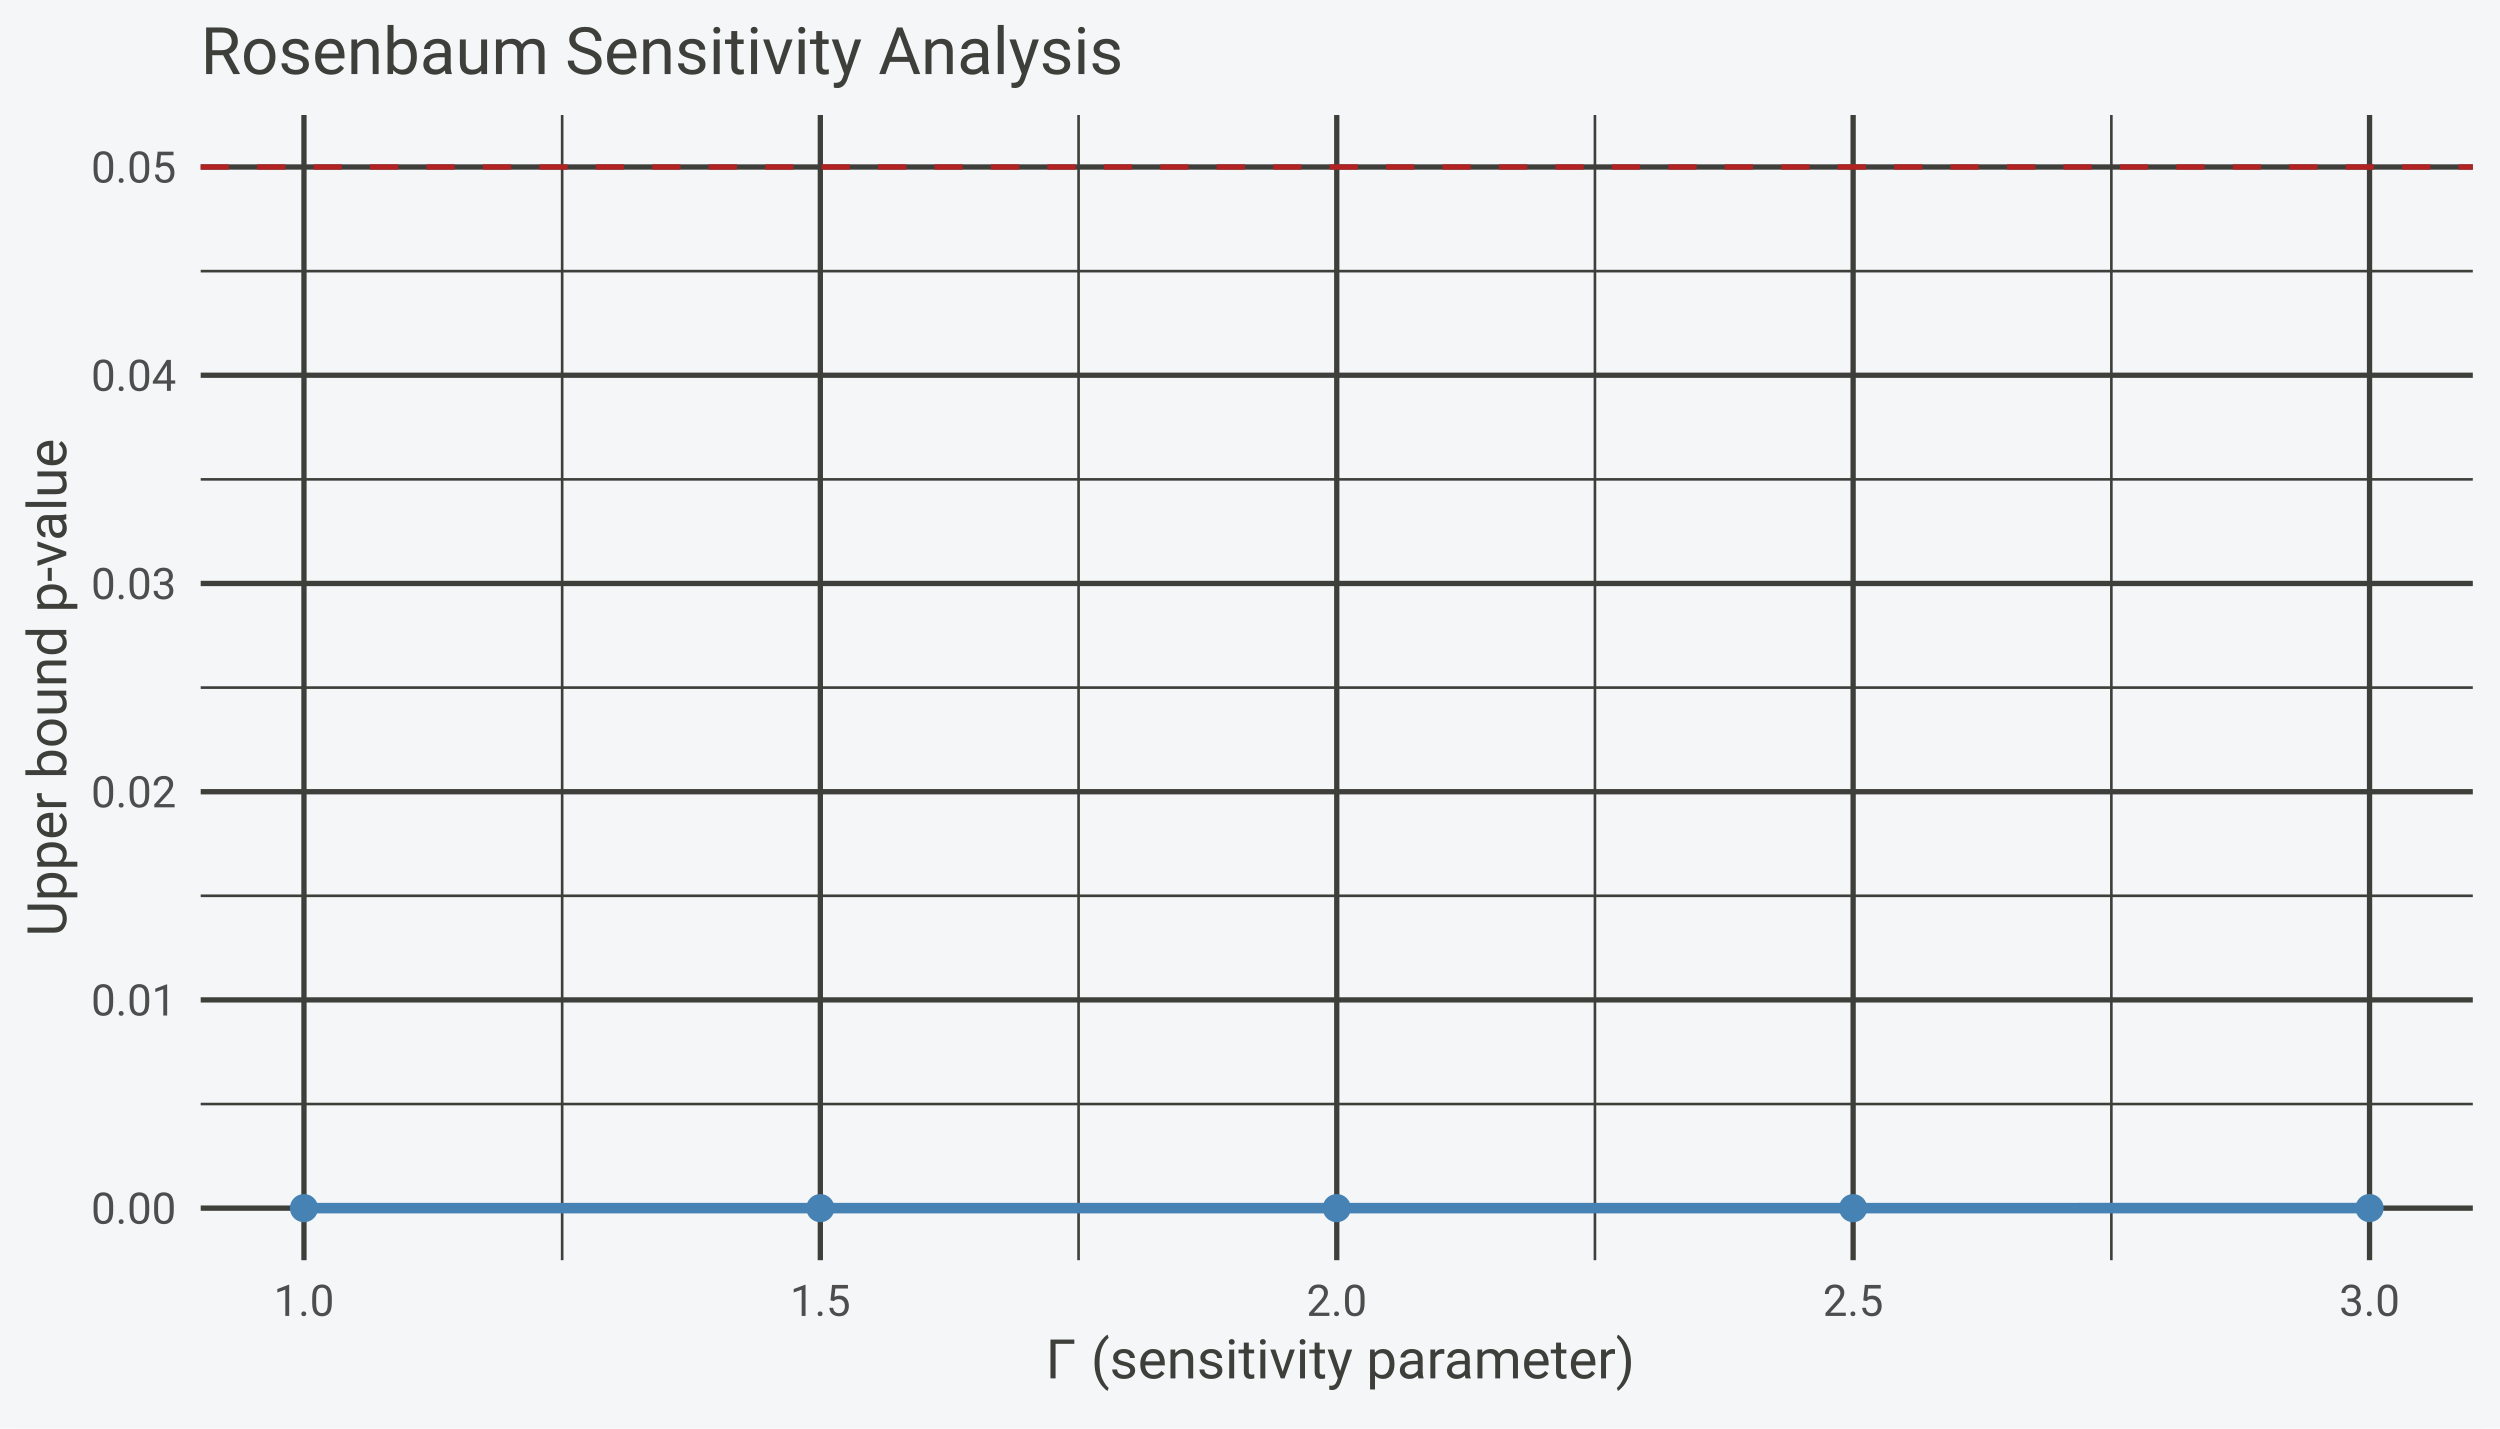
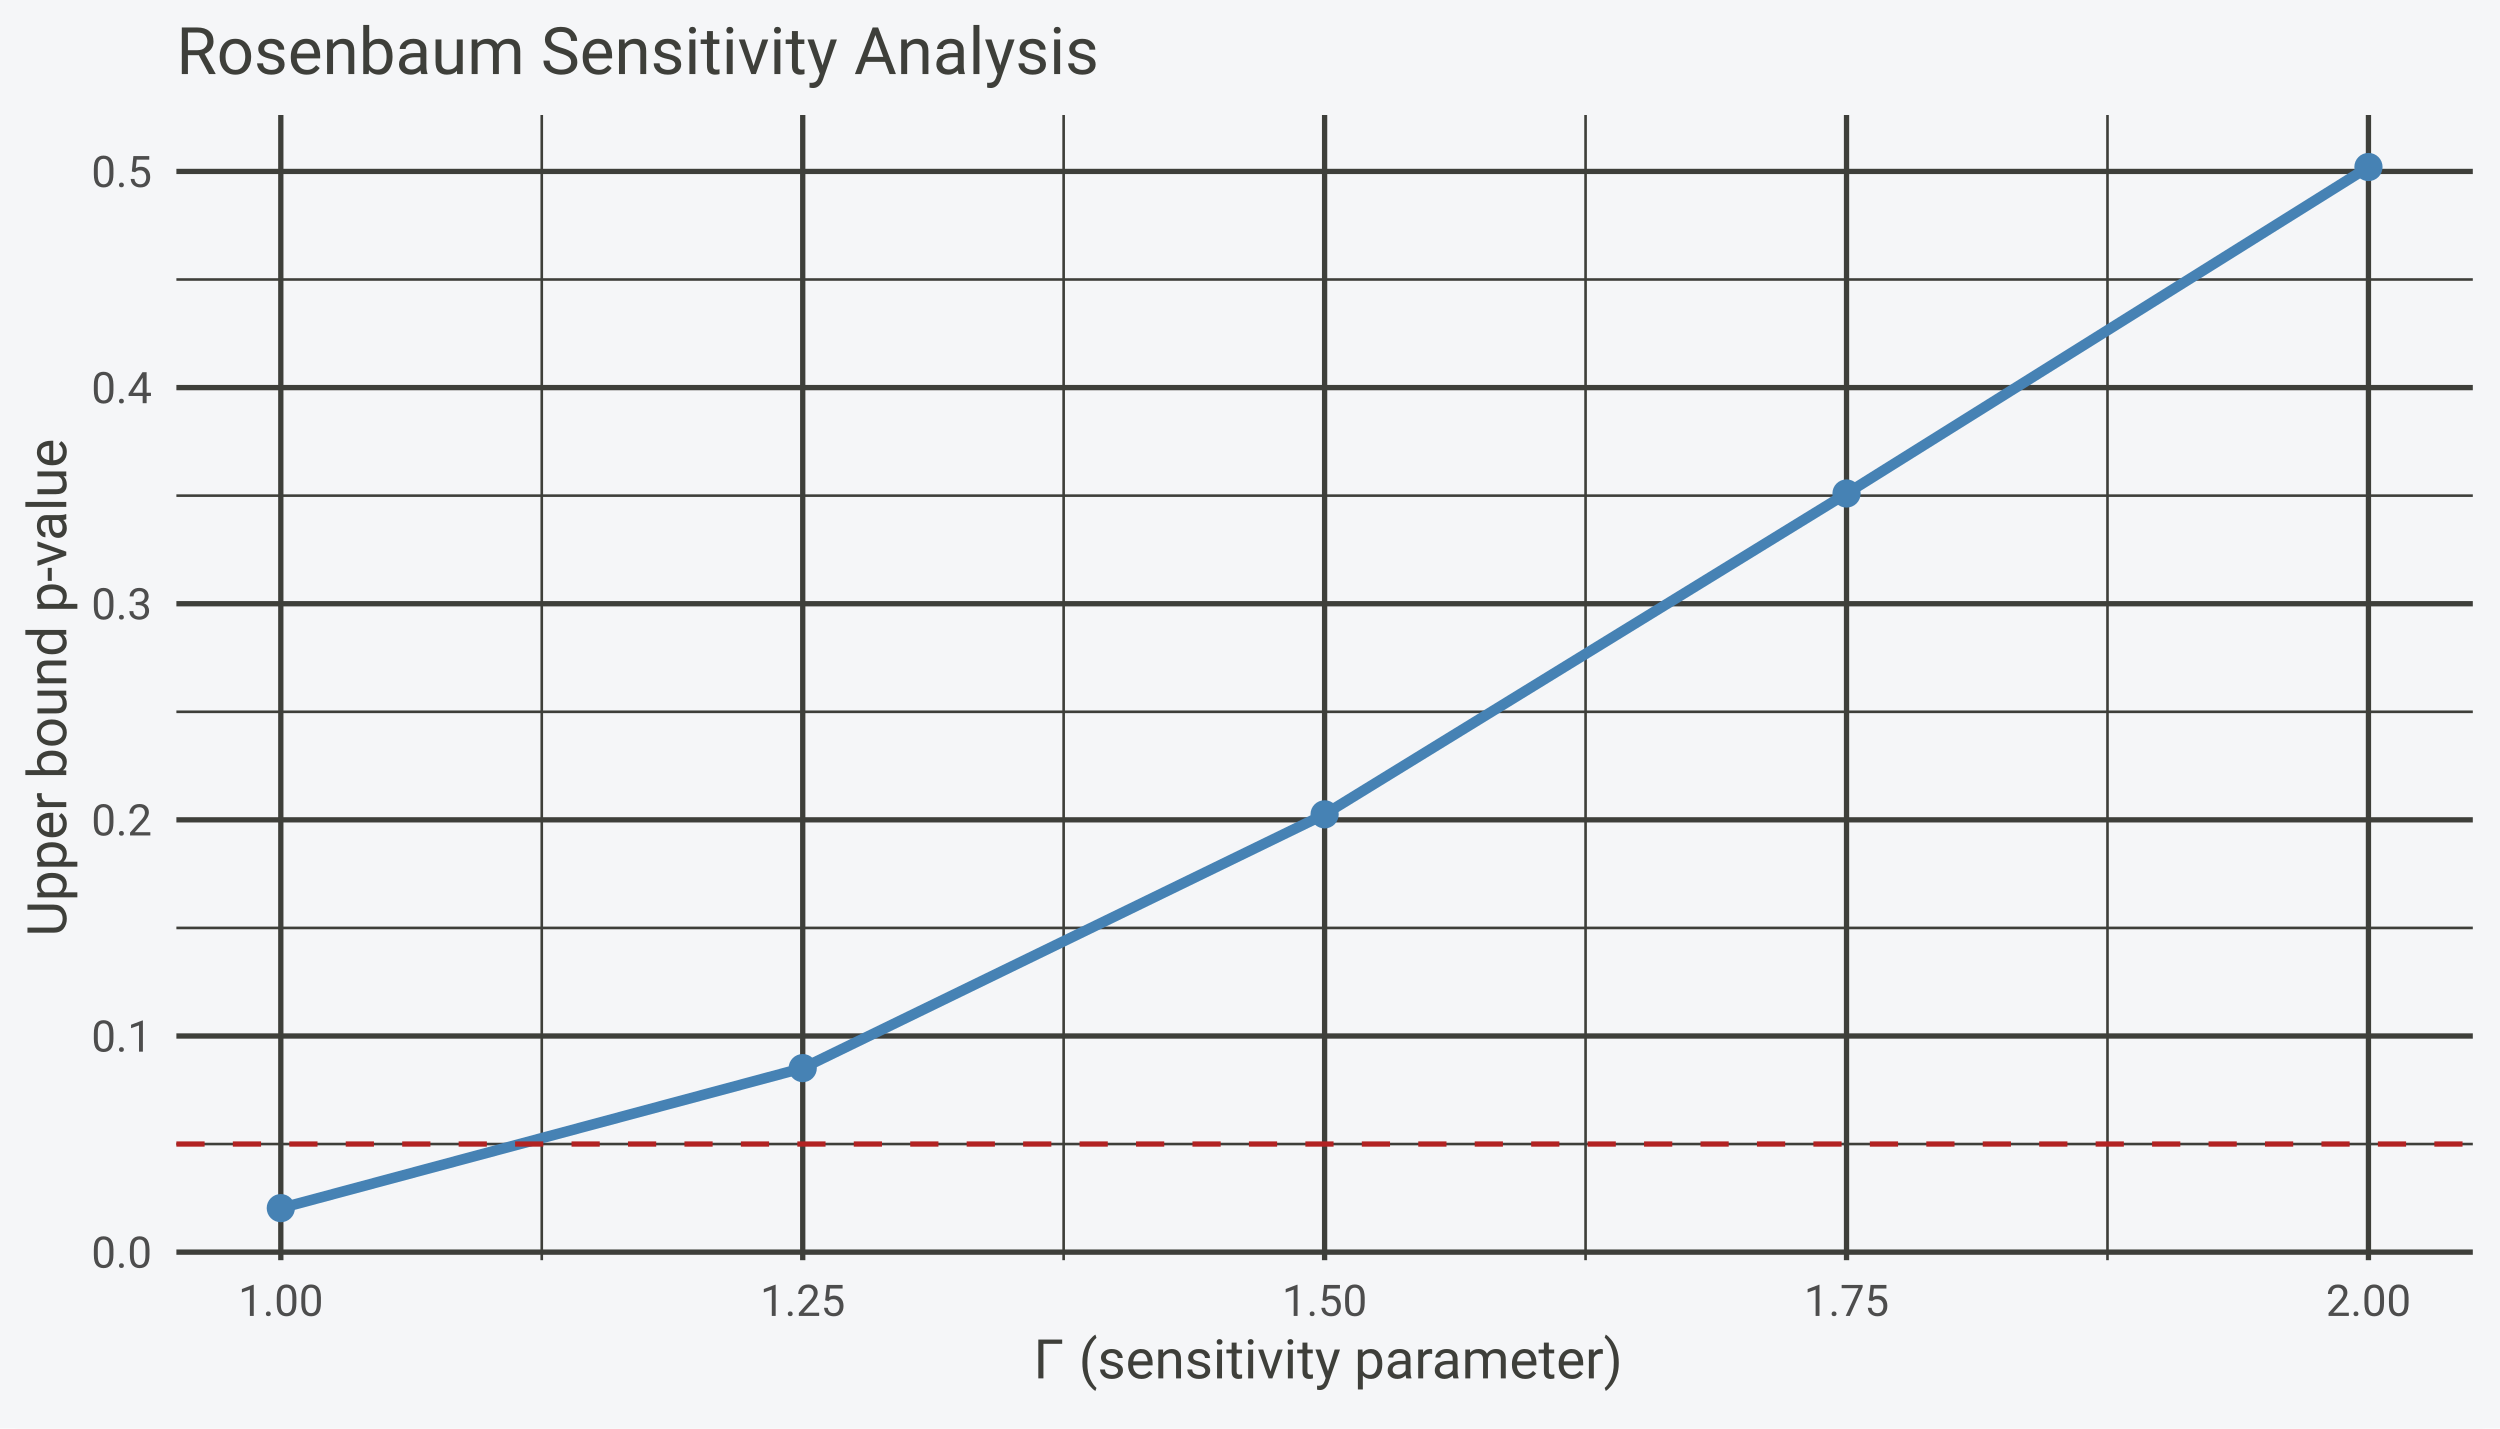
<svg xmlns="http://www.w3.org/2000/svg" width="504.00pt" height="288.00pt" viewBox="0 0 504.00 288.00">
  <g class="svglite">
    <defs>
      <style type="text/css">
    /* theme-aware-processed */
    .svglite line, .svglite polyline, .svglite polygon, .svglite path, .svglite circle {
      fill: none;
      stroke: #3E3F3A;
      stroke-linecap: round;
      stroke-linejoin: round;
      stroke-miterlimit: 10.00;
    }
    .svglite &gt; g &gt; rect {
      fill: none;
      stroke: #3E3F3A;
      stroke-linecap: round;
      stroke-linejoin: round;
      stroke-miterlimit: 10.00;
    }
    .svglite text {
      white-space: pre;
      fill: #3E3F3A;
    }
    .svglite g.glyphgroup path {
      fill: inherit;
      stroke: none;
    }
  </style>
    </defs>
    <rect width="100%" height="100%" style="stroke: none; fill: #F5F6F8;" />
    <defs>
      <clipPath id="cpMC4wMHw1MDQuMDB8MC4wMHwyODguMDA=">
        <rect x="0.00" y="0.00" width="504.00" height="288.00" />
      </clipPath>
    </defs>
    <g clip-path="url(#cpMC4wMHw1MDQuMDB8MC4wMHwyODguMDA=)">
-       <rect rx="4" x="0.00" y="0.00" width="504.00" height="288.00" style="stroke-width: 1.07; stroke: none; fill: #F5F6F8;" />
+       <rect rx="4" x="-0" y="0.00" width="504.00" height="288.00" style="stroke-width: 1.07; stroke: none; fill: #F5F6F8;" />
    </g>
    <defs>
-       <clipPath id="cpNDAuNDZ8NDk4LjUyfDIzLjE4fDI1NC4wNg==">
-         <rect x="40.46" y="23.18" width="458.07" height="230.88" />
+       <clipPath id="cpMzUuNTZ8NDk4LjUyfDIzLjE4fDI1NC4wNg==">
+         <rect x="35.56" y="23.18" width="462.96" height="230.88" />
      </clipPath>
    </defs>
-     <g clip-path="url(#cpNDAuNDZ8NDk4LjUyfDIzLjE4fDI1NC4wNg==)">
-       <polyline points="40.46,222.57 498.52,222.57 " style="stroke-width: 0.53; stroke: #3E3F3A; stroke-linecap: butt;" />
-       <polyline points="40.46,180.59 498.52,180.59 " style="stroke-width: 0.53; stroke: #3E3F3A; stroke-linecap: butt;" />
-       <polyline points="40.46,138.62 498.52,138.62 " style="stroke-width: 0.53; stroke: #3E3F3A; stroke-linecap: butt;" />
-       <polyline points="40.46,96.64 498.52,96.64 " style="stroke-width: 0.53; stroke: #3E3F3A; stroke-linecap: butt;" />
-       <polyline points="40.46,54.66 498.52,54.66 " style="stroke-width: 0.53; stroke: #3E3F3A; stroke-linecap: butt;" />
-       <polyline points="113.33,254.06 113.33,23.18 " style="stroke-width: 0.53; stroke: #3E3F3A; stroke-linecap: butt;" />
-       <polyline points="217.44,254.06 217.44,23.18 " style="stroke-width: 0.53; stroke: #3E3F3A; stroke-linecap: butt;" />
-       <polyline points="321.54,254.06 321.54,23.18 " style="stroke-width: 0.53; stroke: #3E3F3A; stroke-linecap: butt;" />
-       <polyline points="425.65,254.06 425.65,23.18 " style="stroke-width: 0.53; stroke: #3E3F3A; stroke-linecap: butt;" />
-       <polyline points="40.46,243.56 498.52,243.56 " style="stroke-width: 1.07; stroke: #3E3F3A; stroke-linecap: butt;" />
-       <polyline points="40.46,201.58 498.52,201.58 " style="stroke-width: 1.07; stroke: #3E3F3A; stroke-linecap: butt;" />
-       <polyline points="40.46,159.61 498.52,159.61 " style="stroke-width: 1.07; stroke: #3E3F3A; stroke-linecap: butt;" />
-       <polyline points="40.46,117.63 498.52,117.63 " style="stroke-width: 1.07; stroke: #3E3F3A; stroke-linecap: butt;" />
-       <polyline points="40.46,75.65 498.52,75.65 " style="stroke-width: 1.07; stroke: #3E3F3A; stroke-linecap: butt;" />
-       <polyline points="40.46,33.67 498.52,33.67 " style="stroke-width: 1.07; stroke: #3E3F3A; stroke-linecap: butt;" />
-       <polyline points="61.28,254.06 61.28,23.18 " style="stroke-width: 1.07; stroke: #3E3F3A; stroke-linecap: butt;" />
-       <polyline points="165.38,254.06 165.38,23.18 " style="stroke-width: 1.07; stroke: #3E3F3A; stroke-linecap: butt;" />
-       <polyline points="269.49,254.06 269.49,23.18 " style="stroke-width: 1.07; stroke: #3E3F3A; stroke-linecap: butt;" />
-       <polyline points="373.59,254.06 373.59,23.18 " style="stroke-width: 1.07; stroke: #3E3F3A; stroke-linecap: butt;" />
-       <polyline points="477.70,254.06 477.70,23.18 " style="stroke-width: 1.07; stroke: #3E3F3A; stroke-linecap: butt;" />
-       <polyline points="61.28,243.56 165.38,243.56 269.49,243.56 373.59,243.56 477.70,243.55 " style="stroke-width: 2.13; stroke: #4682B4; stroke-linecap: butt;" />
-       <circle cx="61.28" cy="243.56" r="2.49" style="stroke-width: 0.71; stroke: #4682B4; fill: #4682B4;" />
-       <circle cx="165.38" cy="243.56" r="2.49" style="stroke-width: 0.71; stroke: #4682B4; fill: #4682B4;" />
-       <circle cx="269.49" cy="243.56" r="2.49" style="stroke-width: 0.71; stroke: #4682B4; fill: #4682B4;" />
-       <circle cx="373.59" cy="243.56" r="2.49" style="stroke-width: 0.71; stroke: #4682B4; fill: #4682B4;" />
-       <circle cx="477.70" cy="243.55" r="2.49" style="stroke-width: 0.71; stroke: #4682B4; fill: #4682B4;" />
-       <line x1="40.46" y1="33.67" x2="498.52" y2="33.67" style="stroke-width: 1.07; stroke: #B22222; stroke-dasharray: 5.69,5.69; stroke-linecap: butt;" />
+     <g clip-path="url(#cpMzUuNTZ8NDk4LjUyfDIzLjE4fDI1NC4wNg==)">
+       <polyline points="35.56,230.64 498.52,230.64 " style="stroke-width: 0.53; stroke: #3E3F3A; stroke-linecap: butt;" />
+       <polyline points="35.56,187.07 498.52,187.07 " style="stroke-width: 0.53; stroke: #3E3F3A; stroke-linecap: butt;" />
+       <polyline points="35.56,143.50 498.52,143.50 " style="stroke-width: 0.53; stroke: #3E3F3A; stroke-linecap: butt;" />
+       <polyline points="35.56,99.92 498.52,99.92 " style="stroke-width: 0.53; stroke: #3E3F3A; stroke-linecap: butt;" />
+       <polyline points="35.56,56.35 498.52,56.35 " style="stroke-width: 0.53; stroke: #3E3F3A; stroke-linecap: butt;" />
+       <polyline points="109.22,254.06 109.22,23.18 " style="stroke-width: 0.53; stroke: #3E3F3A; stroke-linecap: butt;" />
+       <polyline points="214.43,254.06 214.43,23.18 " style="stroke-width: 0.53; stroke: #3E3F3A; stroke-linecap: butt;" />
+       <polyline points="319.65,254.06 319.65,23.18 " style="stroke-width: 0.53; stroke: #3E3F3A; stroke-linecap: butt;" />
+       <polyline points="424.87,254.06 424.87,23.18 " style="stroke-width: 0.53; stroke: #3E3F3A; stroke-linecap: butt;" />
+       <polyline points="35.56,252.43 498.52,252.43 " style="stroke-width: 1.07; stroke: #3E3F3A; stroke-linecap: butt;" />
+       <polyline points="35.56,208.86 498.52,208.86 " style="stroke-width: 1.07; stroke: #3E3F3A; stroke-linecap: butt;" />
+       <polyline points="35.56,165.28 498.52,165.28 " style="stroke-width: 1.07; stroke: #3E3F3A; stroke-linecap: butt;" />
+       <polyline points="35.56,121.71 498.52,121.71 " style="stroke-width: 1.07; stroke: #3E3F3A; stroke-linecap: butt;" />
+       <polyline points="35.56,78.14 498.52,78.14 " style="stroke-width: 1.07; stroke: #3E3F3A; stroke-linecap: butt;" />
+       <polyline points="35.56,34.56 498.52,34.56 " style="stroke-width: 1.07; stroke: #3E3F3A; stroke-linecap: butt;" />
+       <polyline points="56.61,254.06 56.61,23.18 " style="stroke-width: 1.07; stroke: #3E3F3A; stroke-linecap: butt;" />
+       <polyline points="161.83,254.06 161.83,23.18 " style="stroke-width: 1.07; stroke: #3E3F3A; stroke-linecap: butt;" />
+       <polyline points="267.04,254.06 267.04,23.18 " style="stroke-width: 1.07; stroke: #3E3F3A; stroke-linecap: butt;" />
+       <polyline points="372.26,254.06 372.26,23.18 " style="stroke-width: 1.07; stroke: #3E3F3A; stroke-linecap: butt;" />
+       <polyline points="477.48,254.06 477.48,23.18 " style="stroke-width: 1.07; stroke: #3E3F3A; stroke-linecap: butt;" />
+       <polyline points="56.61,243.56 161.83,215.33 267.04,164.17 372.26,99.49 477.48,33.67 " style="stroke-width: 2.13; stroke: #4682B4; stroke-linecap: butt;" />
+       <circle cx="56.61" cy="243.56" r="2.49" style="stroke-width: 0.71; stroke: #4682B4; fill: #4682B4;" />
+       <circle cx="161.83" cy="215.33" r="2.49" style="stroke-width: 0.71; stroke: #4682B4; fill: #4682B4;" />
+       <circle cx="267.04" cy="164.17" r="2.49" style="stroke-width: 0.71; stroke: #4682B4; fill: #4682B4;" />
+       <circle cx="372.26" cy="99.49" r="2.49" style="stroke-width: 0.71; stroke: #4682B4; fill: #4682B4;" />
+       <circle cx="477.48" cy="33.67" r="2.49" style="stroke-width: 0.71; stroke: #4682B4; fill: #4682B4;" />
+       <line x1="35.56" y1="230.64" x2="498.52" y2="230.64" style="stroke-width: 1.07; stroke: #B22222; stroke-dasharray: 5.69,5.69; stroke-linecap: butt;" />
    </g>
    <g clip-path="url(#cpMC4wMHw1MDQuMDB8MC4wMHwyODguMDA=)">
-       <text x="35.52" y="246.71" text-anchor="end" style="font-size: 8.80px;fill: #4D4D4D; font-family: &quot;Roboto&quot;, -apple-system, BlinkMacSystemFont, &quot;Segoe UI&quot;, system-ui, sans-serif;" textLength="17.11px" lengthAdjust="spacingAndGlyphs">0.00</text>
-       <text x="35.52" y="204.73" text-anchor="end" style="font-size: 8.80px;fill: #4D4D4D; font-family: &quot;Roboto&quot;, -apple-system, BlinkMacSystemFont, &quot;Segoe UI&quot;, system-ui, sans-serif;" textLength="17.11px" lengthAdjust="spacingAndGlyphs">0.01</text>
-       <text x="35.52" y="162.76" text-anchor="end" style="font-size: 8.80px;fill: #4D4D4D; font-family: &quot;Roboto&quot;, -apple-system, BlinkMacSystemFont, &quot;Segoe UI&quot;, system-ui, sans-serif;" textLength="17.11px" lengthAdjust="spacingAndGlyphs">0.02</text>
-       <text x="35.52" y="120.78" text-anchor="end" style="font-size: 8.80px;fill: #4D4D4D; font-family: &quot;Roboto&quot;, -apple-system, BlinkMacSystemFont, &quot;Segoe UI&quot;, system-ui, sans-serif;" textLength="17.11px" lengthAdjust="spacingAndGlyphs">0.03</text>
-       <text x="35.52" y="78.80" text-anchor="end" style="font-size: 8.80px;fill: #4D4D4D; font-family: &quot;Roboto&quot;, -apple-system, BlinkMacSystemFont, &quot;Segoe UI&quot;, system-ui, sans-serif;" textLength="17.11px" lengthAdjust="spacingAndGlyphs">0.04</text>
-       <text x="35.52" y="36.82" text-anchor="end" style="font-size: 8.80px;fill: #4D4D4D; font-family: &quot;Roboto&quot;, -apple-system, BlinkMacSystemFont, &quot;Segoe UI&quot;, system-ui, sans-serif;" textLength="17.11px" lengthAdjust="spacingAndGlyphs">0.05</text>
-       <text x="61.28" y="265.29" text-anchor="middle" style="font-size: 8.80px;fill: #4D4D4D; font-family: &quot;Roboto&quot;, -apple-system, BlinkMacSystemFont, &quot;Segoe UI&quot;, system-ui, sans-serif;" textLength="12.22px" lengthAdjust="spacingAndGlyphs">1.0</text>
-       <text x="165.38" y="265.29" text-anchor="middle" style="font-size: 8.80px;fill: #4D4D4D; font-family: &quot;Roboto&quot;, -apple-system, BlinkMacSystemFont, &quot;Segoe UI&quot;, system-ui, sans-serif;" textLength="12.22px" lengthAdjust="spacingAndGlyphs">1.5</text>
-       <text x="269.49" y="265.29" text-anchor="middle" style="font-size: 8.80px;fill: #4D4D4D; font-family: &quot;Roboto&quot;, -apple-system, BlinkMacSystemFont, &quot;Segoe UI&quot;, system-ui, sans-serif;" textLength="12.22px" lengthAdjust="spacingAndGlyphs">2.0</text>
-       <text x="373.59" y="265.29" text-anchor="middle" style="font-size: 8.80px;fill: #4D4D4D; font-family: &quot;Roboto&quot;, -apple-system, BlinkMacSystemFont, &quot;Segoe UI&quot;, system-ui, sans-serif;" textLength="12.22px" lengthAdjust="spacingAndGlyphs">2.5</text>
-       <text x="477.70" y="265.29" text-anchor="middle" style="font-size: 8.80px;fill: #4D4D4D; font-family: &quot;Roboto&quot;, -apple-system, BlinkMacSystemFont, &quot;Segoe UI&quot;, system-ui, sans-serif;" textLength="12.22px" lengthAdjust="spacingAndGlyphs">3.0</text>
-       <text x="210.82" y="277.88" style="font-size: 11.00px; font-family: &quot;Roboto&quot;, -apple-system, BlinkMacSystemFont, &quot;Segoe UI&quot;, system-ui, sans-serif;" textLength="6.06px" lengthAdjust="spacingAndGlyphs">Γ</text>
-       <text x="216.88" y="277.88" style="font-size: 11.00px; font-family: &quot;Roboto&quot;, -apple-system, BlinkMacSystemFont, &quot;Segoe UI&quot;, system-ui, sans-serif;" textLength="3.06px" lengthAdjust="spacingAndGlyphs"> </text>
-       <text x="219.94" y="277.88" style="font-size: 11.00px; font-family: &quot;Roboto&quot;, -apple-system, BlinkMacSystemFont, &quot;Segoe UI&quot;, system-ui, sans-serif;" textLength="108.22px" lengthAdjust="spacingAndGlyphs">(sensitivity parameter)</text>
+       <text x="30.63" y="255.58" text-anchor="end" style="font-size: 8.80px;fill: #4D4D4D; font-family: &quot;Roboto&quot;, -apple-system, BlinkMacSystemFont, &quot;Segoe UI&quot;, system-ui, sans-serif;" textLength="12.22px" lengthAdjust="spacingAndGlyphs">0.0</text>
+       <text x="30.63" y="212.01" text-anchor="end" style="font-size: 8.80px;fill: #4D4D4D; font-family: &quot;Roboto&quot;, -apple-system, BlinkMacSystemFont, &quot;Segoe UI&quot;, system-ui, sans-serif;" textLength="12.22px" lengthAdjust="spacingAndGlyphs">0.1</text>
+       <text x="30.63" y="168.43" text-anchor="end" style="font-size: 8.80px;fill: #4D4D4D; font-family: &quot;Roboto&quot;, -apple-system, BlinkMacSystemFont, &quot;Segoe UI&quot;, system-ui, sans-serif;" textLength="12.22px" lengthAdjust="spacingAndGlyphs">0.2</text>
+       <text x="30.63" y="124.86" text-anchor="end" style="font-size: 8.80px;fill: #4D4D4D; font-family: &quot;Roboto&quot;, -apple-system, BlinkMacSystemFont, &quot;Segoe UI&quot;, system-ui, sans-serif;" textLength="12.22px" lengthAdjust="spacingAndGlyphs">0.3</text>
+       <text x="30.63" y="81.29" text-anchor="end" style="font-size: 8.80px;fill: #4D4D4D; font-family: &quot;Roboto&quot;, -apple-system, BlinkMacSystemFont, &quot;Segoe UI&quot;, system-ui, sans-serif;" textLength="12.22px" lengthAdjust="spacingAndGlyphs">0.4</text>
+       <text x="30.63" y="37.71" text-anchor="end" style="font-size: 8.80px;fill: #4D4D4D; font-family: &quot;Roboto&quot;, -apple-system, BlinkMacSystemFont, &quot;Segoe UI&quot;, system-ui, sans-serif;" textLength="12.22px" lengthAdjust="spacingAndGlyphs">0.5</text>
+       <text x="56.61" y="265.29" text-anchor="middle" style="font-size: 8.80px;fill: #4D4D4D; font-family: &quot;Roboto&quot;, -apple-system, BlinkMacSystemFont, &quot;Segoe UI&quot;, system-ui, sans-serif;" textLength="17.11px" lengthAdjust="spacingAndGlyphs">1.00</text>
+       <text x="161.83" y="265.29" text-anchor="middle" style="font-size: 8.80px;fill: #4D4D4D; font-family: &quot;Roboto&quot;, -apple-system, BlinkMacSystemFont, &quot;Segoe UI&quot;, system-ui, sans-serif;" textLength="17.11px" lengthAdjust="spacingAndGlyphs">1.25</text>
+       <text x="267.04" y="265.29" text-anchor="middle" style="font-size: 8.80px;fill: #4D4D4D; font-family: &quot;Roboto&quot;, -apple-system, BlinkMacSystemFont, &quot;Segoe UI&quot;, system-ui, sans-serif;" textLength="17.11px" lengthAdjust="spacingAndGlyphs">1.50</text>
+       <text x="372.26" y="265.29" text-anchor="middle" style="font-size: 8.80px;fill: #4D4D4D; font-family: &quot;Roboto&quot;, -apple-system, BlinkMacSystemFont, &quot;Segoe UI&quot;, system-ui, sans-serif;" textLength="17.11px" lengthAdjust="spacingAndGlyphs">1.75</text>
+       <text x="477.48" y="265.29" text-anchor="middle" style="font-size: 8.80px;fill: #4D4D4D; font-family: &quot;Roboto&quot;, -apple-system, BlinkMacSystemFont, &quot;Segoe UI&quot;, system-ui, sans-serif;" textLength="17.11px" lengthAdjust="spacingAndGlyphs">2.00</text>
+       <text x="208.37" y="277.88" style="font-size: 11.00px; font-family: &quot;Roboto&quot;, -apple-system, BlinkMacSystemFont, &quot;Segoe UI&quot;, system-ui, sans-serif;" textLength="6.06px" lengthAdjust="spacingAndGlyphs">Γ</text>
+       <text x="214.43" y="277.88" style="font-size: 11.00px; font-family: &quot;Roboto&quot;, -apple-system, BlinkMacSystemFont, &quot;Segoe UI&quot;, system-ui, sans-serif;" textLength="3.06px" lengthAdjust="spacingAndGlyphs"> </text>
+       <text x="217.49" y="277.88" style="font-size: 11.00px; font-family: &quot;Roboto&quot;, -apple-system, BlinkMacSystemFont, &quot;Segoe UI&quot;, system-ui, sans-serif;" textLength="108.22px" lengthAdjust="spacingAndGlyphs">(sensitivity parameter)</text>
      <text transform="translate(13.36,138.62) rotate(-90)" text-anchor="middle" style="font-size: 11.00px; font-family: &quot;Roboto&quot;, -apple-system, BlinkMacSystemFont, &quot;Segoe UI&quot;, system-ui, sans-serif;" textLength="102.81px" lengthAdjust="spacingAndGlyphs">Upper bound p-value</text>
-       <text x="40.46" y="14.93" style="font-size: 13.20px; font-family: &quot;Roboto&quot;, -apple-system, BlinkMacSystemFont, &quot;Segoe UI&quot;, system-ui, sans-serif;" textLength="186.12px" lengthAdjust="spacingAndGlyphs">Rosenbaum Sensitivity Analysis</text>
+       <text x="35.56" y="14.93" style="font-size: 13.20px; font-family: &quot;Roboto&quot;, -apple-system, BlinkMacSystemFont, &quot;Segoe UI&quot;, system-ui, sans-serif;" textLength="186.12px" lengthAdjust="spacingAndGlyphs">Rosenbaum Sensitivity Analysis</text>
    </g>
  </g>
</svg>
